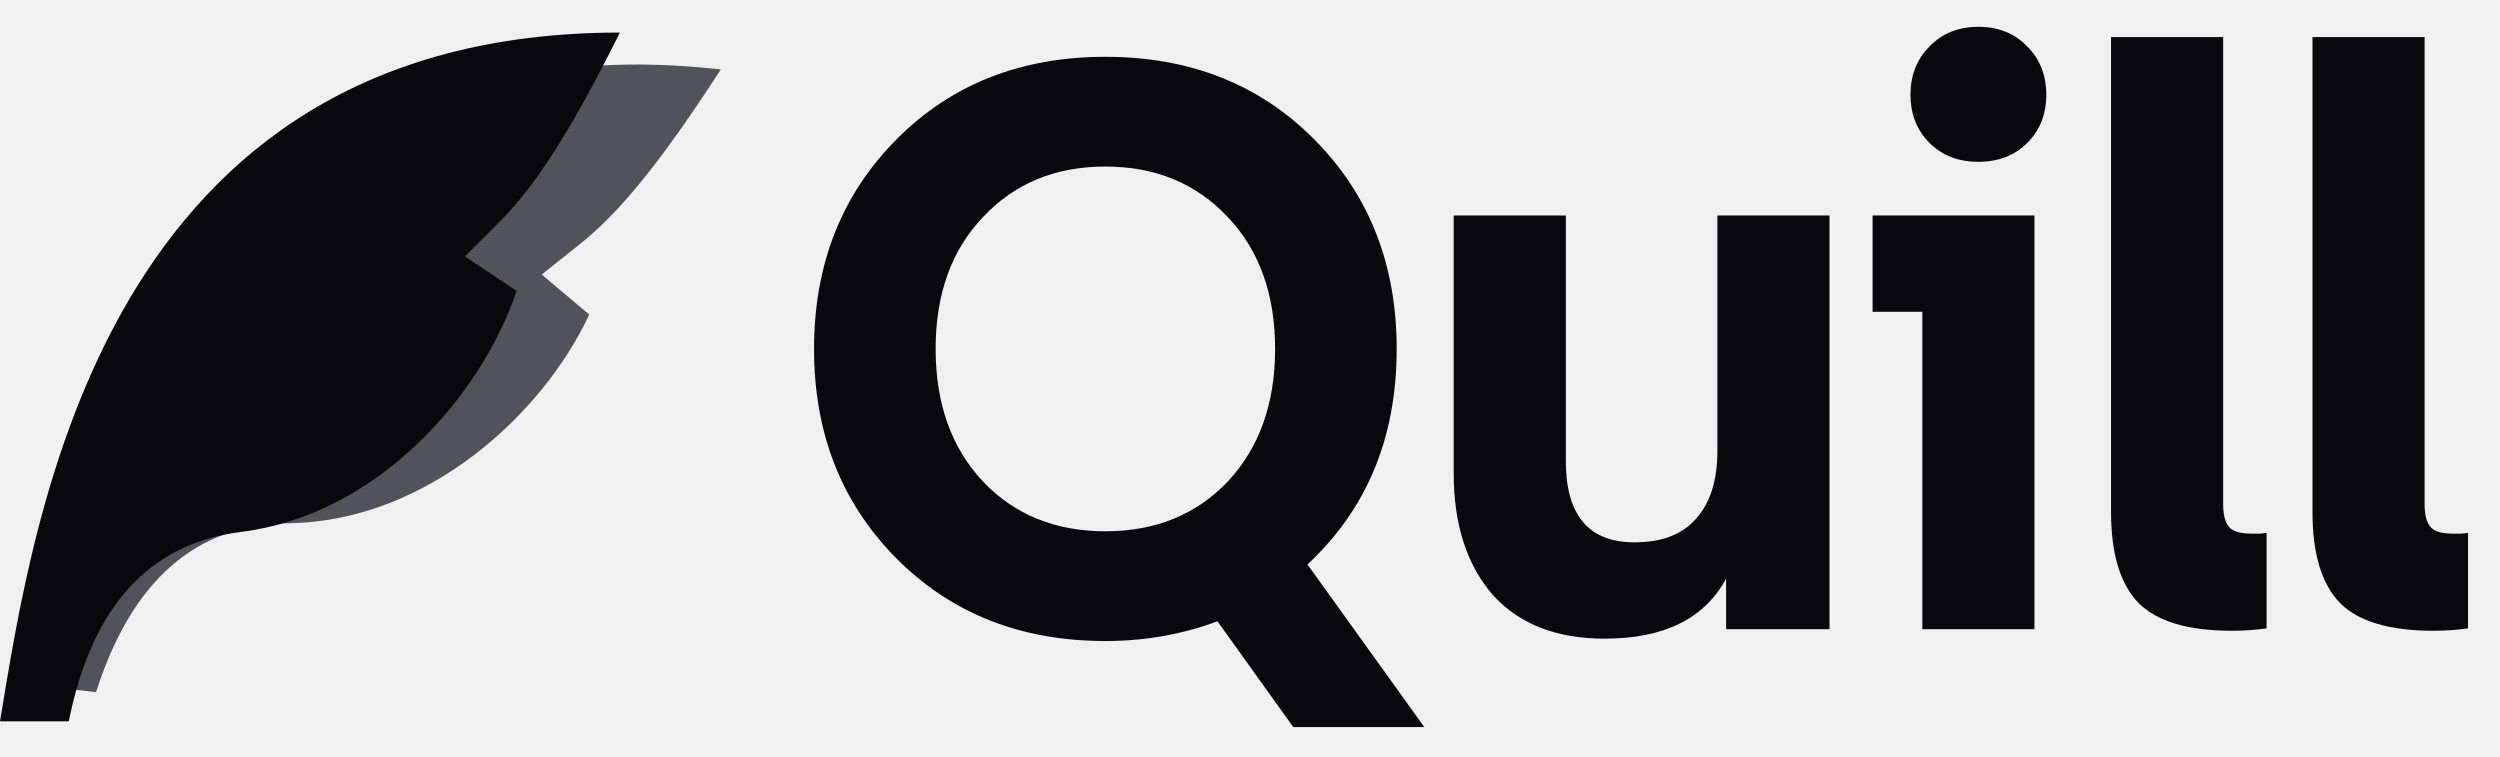
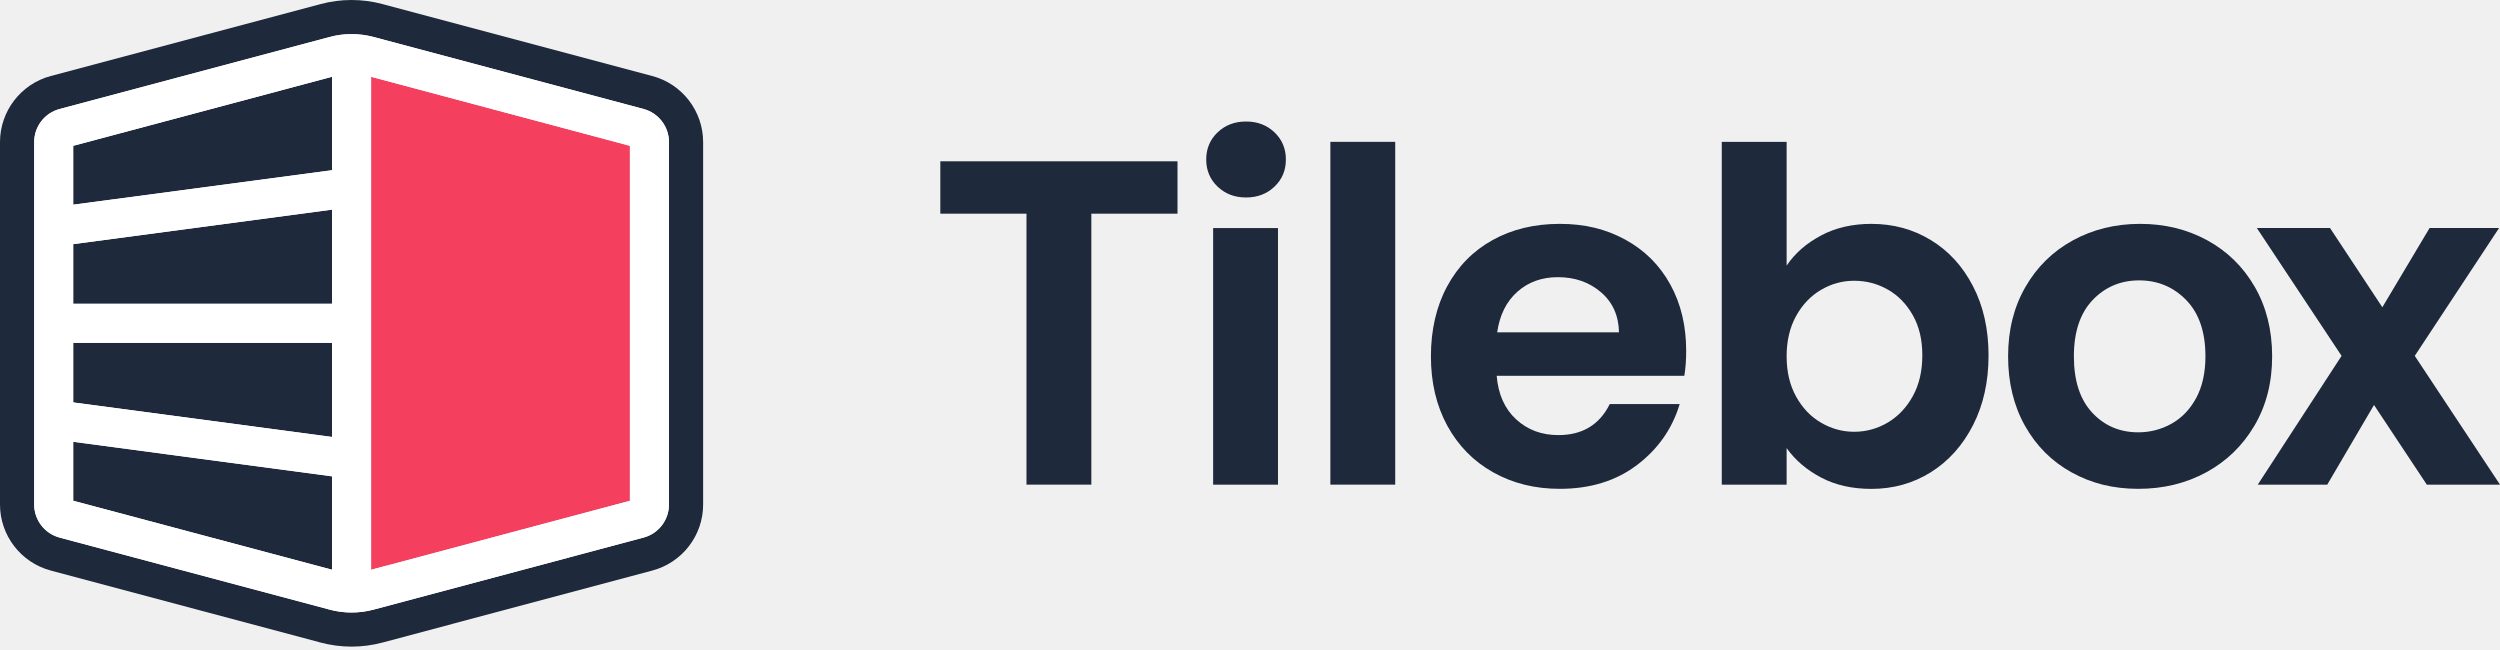
- <svg xmlns="http://www.w3.org/2000/svg" width="76" height="23" viewBox="0 0 76 23" fill="none">
-   <path d="M75.028 16.199V19.103C74.692 19.151 74.34 19.175 73.972 19.175C72.644 19.175 71.7 18.895 71.14 18.335C70.58 17.759 70.3 16.839 70.3 15.575V1.127H73.708V15.335C73.708 15.639 73.764 15.863 73.876 16.007C73.988 16.151 74.22 16.223 74.572 16.223C74.652 16.223 74.74 16.223 74.836 16.223C74.948 16.207 75.012 16.199 75.028 16.199Z" fill="#09090B" />
-   <path d="M68.904 16.199V19.103C68.568 19.151 68.216 19.175 67.848 19.175C66.52 19.175 65.576 18.895 65.016 18.335C64.456 17.759 64.176 16.839 64.176 15.575V1.127H67.584V15.335C67.584 15.639 67.64 15.863 67.752 16.007C67.864 16.151 68.096 16.223 68.448 16.223C68.528 16.223 68.616 16.223 68.712 16.223C68.824 16.207 68.888 16.199 68.904 16.199Z" fill="#09090B" />
-   <path d="M56.927 9.479V6.551H61.847V19.127H58.439V9.479H56.927ZM61.631 4.343C61.247 4.727 60.751 4.919 60.143 4.919C59.535 4.919 59.039 4.727 58.655 4.343C58.271 3.959 58.079 3.471 58.079 2.879C58.079 2.287 58.271 1.799 58.655 1.415C59.039 1.015 59.535 0.815 60.143 0.815C60.751 0.815 61.247 1.015 61.631 1.415C62.015 1.799 62.207 2.287 62.207 2.879C62.207 3.471 62.015 3.959 61.631 4.343Z" fill="#09090B" />
-   <path d="M52.209 13.703V6.551H55.617V19.127H52.473V17.591C51.817 18.807 50.585 19.415 48.777 19.415C47.305 19.415 46.169 18.967 45.369 18.071C44.585 17.159 44.193 15.935 44.193 14.399V6.551H47.601V14.015C47.601 15.663 48.297 16.487 49.689 16.487C50.521 16.487 51.145 16.247 51.561 15.767C51.993 15.287 52.209 14.599 52.209 13.703Z" fill="#09090B" />
-   <path d="M42.459 10.607C42.459 13.295 41.555 15.479 39.747 17.159L43.299 22.103H39.315L37.011 18.887C35.939 19.287 34.803 19.487 33.603 19.487C31.027 19.487 28.907 18.647 27.243 16.967C25.579 15.287 24.747 13.167 24.747 10.607C24.747 8.047 25.579 5.927 27.243 4.247C28.907 2.567 31.027 1.727 33.603 1.727C36.179 1.727 38.299 2.567 39.963 4.247C41.627 5.927 42.459 8.047 42.459 10.607ZM37.323 14.639C38.283 13.615 38.763 12.271 38.763 10.607C38.763 8.943 38.283 7.607 37.323 6.599C36.363 5.575 35.123 5.063 33.603 5.063C32.083 5.063 30.843 5.575 29.883 6.599C28.923 7.607 28.443 8.943 28.443 10.607C28.443 12.271 28.923 13.615 29.883 14.639C30.843 15.647 32.083 16.151 33.603 16.151C35.123 16.151 36.363 15.647 37.323 14.639Z" fill="#09090B" />
-   <path d="M21.913 2.111C6.308 0.352 2.585 14.682 0.841 20.807C1.534 20.885 2.227 20.963 2.92 21.041C4.003 17.652 5.953 15.94 8.768 15.906C12.988 15.855 16.52 12.566 17.912 9.562L16.469 8.346C16.855 8.038 17.241 7.73 17.626 7.423C18.784 6.5 20.005 5.057 21.913 2.111Z" fill="#52525B" />
-   <path d="M18.845 0.99C3.141 0.99 1.047 15.647 0 21.928C0.698 21.928 1.395 21.928 2.092 21.928C2.789 18.439 4.535 16.52 7.329 16.17C11.516 15.647 14.657 11.982 15.704 8.842L14.133 7.795C14.482 7.446 14.832 7.097 15.181 6.748C16.227 5.701 17.279 4.131 18.845 0.99Z" fill="#09090B" />
+ <svg xmlns="http://www.w3.org/2000/svg" width="400" height="104" viewBox="0 0 400 104" fill="none">
+   <path d="M188.4 25.809V34.188H174.614V77.542H164.238V34.188H150.452V25.809H188.4Z" fill="#1E293B" />
+   <path d="M194.808 29.853C193.596 28.693 192.994 27.245 192.994 25.519C192.994 23.793 193.596 22.345 194.808 21.185C196.02 20.026 197.537 19.441 199.368 19.441C201.199 19.441 202.717 20.026 203.929 21.185C205.141 22.345 205.742 23.793 205.742 25.519C205.742 27.245 205.141 28.693 203.929 29.853C202.717 31.012 201.199 31.597 199.368 31.597C197.537 31.597 196.02 31.012 194.808 29.853ZM204.478 36.488V77.549H194.102V36.488H204.478Z" fill="#1E293B" />
+   <path d="M223.235 22.695V77.542H212.859V22.695H223.235Z" fill="#1E293B" />
+   <path d="M269.483 60.129H239.47C239.714 63.093 240.752 65.413 242.583 67.096C244.414 68.779 246.664 69.616 249.332 69.616C253.186 69.616 255.924 67.959 257.564 64.646H268.751C267.565 68.596 265.289 71.848 261.932 74.394C258.575 76.94 254.451 78.213 249.559 78.213C245.609 78.213 242.06 77.341 238.921 75.58C235.782 73.827 233.34 71.342 231.579 68.133C229.826 64.925 228.946 61.219 228.946 57.016C228.946 52.813 229.809 49.037 231.535 45.828C233.262 42.62 235.686 40.143 238.799 38.417C241.912 36.69 245.496 35.818 249.55 35.818C253.605 35.818 256.953 36.655 260.04 38.338C263.127 40.021 265.525 42.402 267.234 45.489C268.943 48.575 269.789 52.124 269.789 56.127C269.789 57.609 269.693 58.943 269.492 60.129H269.483ZM259.037 53.162C258.985 50.494 258.026 48.357 256.151 46.753C254.276 45.148 251.974 44.346 249.263 44.346C246.69 44.346 244.528 45.122 242.775 46.683C241.022 48.244 239.95 50.398 239.549 53.17H259.037V53.162Z" fill="#1E293B" />
+   <path d="M291.38 37.667C293.725 36.429 296.411 35.819 299.419 35.819C302.924 35.819 306.098 36.682 308.941 38.417C311.784 40.143 314.033 42.602 315.681 45.794C317.338 48.985 318.166 52.674 318.166 56.877C318.166 61.079 317.338 64.794 315.681 68.029C314.025 71.264 311.775 73.775 308.941 75.554C306.098 77.333 302.924 78.222 299.419 78.222C296.358 78.222 293.673 77.621 291.38 76.409C289.078 75.197 287.238 73.627 285.86 71.7V77.551H275.484V22.704H285.86V42.498C287.194 40.518 289.034 38.914 291.38 37.676V37.667ZM306.055 50.45C305.043 48.645 303.709 47.276 302.052 46.334C300.396 45.393 298.608 44.922 296.681 44.922C294.754 44.922 293.036 45.401 291.38 46.369C289.723 47.328 288.389 48.732 287.377 50.555C286.366 52.386 285.86 54.531 285.86 57.007C285.86 59.484 286.366 61.629 287.377 63.451C288.389 65.282 289.723 66.677 291.38 67.636C293.036 68.604 294.798 69.084 296.681 69.084C298.565 69.084 300.396 68.587 302.052 67.602C303.709 66.616 305.043 65.204 306.055 63.373C307.066 61.541 307.572 59.37 307.572 56.85C307.572 54.33 307.066 52.246 306.055 50.441V50.45Z" fill="#1E293B" />
+   <path d="M331.446 75.58C328.281 73.827 325.804 71.342 323.999 68.133C322.194 64.925 321.296 61.219 321.296 57.016C321.296 52.813 322.22 49.107 324.078 45.898C325.926 42.69 328.464 40.204 331.672 38.452C334.881 36.699 338.465 35.818 342.424 35.818C346.383 35.818 349.958 36.699 353.166 38.452C356.375 40.204 358.913 42.69 360.761 45.898C362.61 49.107 363.543 52.813 363.543 57.016C363.543 61.219 362.592 64.925 360.692 68.133C358.791 71.342 356.218 73.827 352.983 75.58C349.748 77.333 346.13 78.213 342.127 78.213C338.125 78.213 334.62 77.341 331.454 75.58H331.446ZM347.42 67.802C349.077 66.886 350.394 65.517 351.388 63.686C352.373 61.855 352.87 59.632 352.87 57.016C352.87 53.109 351.841 50.11 349.792 48.008C347.743 45.907 345.232 44.861 342.267 44.861C339.302 44.861 336.817 45.916 334.82 48.008C332.823 50.11 331.821 53.109 331.821 57.016C331.821 60.922 332.797 63.922 334.751 66.023C336.704 68.125 339.163 69.171 342.127 69.171C344.002 69.171 345.772 68.718 347.429 67.802H347.42Z" fill="#1E293B" />
+   <path d="M388.29 77.543L379.84 64.795L372.359 77.543H361.241L374.652 56.939L361.093 36.482H372.803L381.174 49.161L388.734 36.482H399.852L386.363 56.939L400 77.543H388.29Z" fill="#1E293B" />
+   <path d="M112.501 22.732V80.727C112.501 85.671 109.161 90.013 104.374 91.286L61.177 102.814C59.564 103.241 57.907 103.459 56.251 103.459C54.594 103.459 52.92 103.241 51.315 102.814L8.118 91.286C3.34 90.013 0 85.671 0 80.727V22.732C0 17.788 3.34 13.437 8.118 12.164L51.315 0.645C52.928 0.218 54.585 0 56.251 0C57.916 0 59.573 0.218 61.177 0.645L104.374 12.164C109.153 13.437 112.501 17.788 112.501 22.732ZM107.034 80.727V22.732C107.034 20.256 105.36 18.085 102.971 17.439L59.773 5.921C57.471 5.302 55.03 5.302 52.728 5.921L9.522 17.448C7.133 18.085 5.467 20.256 5.467 22.732V80.727C5.467 83.194 7.133 85.365 9.522 86.011L52.728 97.538C53.879 97.843 55.065 98 56.251 98C57.436 98 58.614 97.843 59.773 97.538L102.971 86.011C105.36 85.374 107.034 83.194 107.034 80.727Z" fill="#1E293B" />
+   <path d="M100.785 23.334V80.125L59.375 91.164V12.286L100.785 23.334Z" fill="#F43F5E" />
+   <path d="M53.123 76.219V91.164L11.714 80.125V70.69L53.123 76.219Z" fill="#1E293B" />
+   <path d="M53.123 54.845V69.912L11.714 64.384V54.845H53.123Z" fill="#1E293B" />
+   <path d="M53.123 33.543V48.593H11.714V39.062L53.123 33.543Z" fill="#1E293B" />
+   <path d="M53.123 12.286V27.24L11.714 32.751V23.334L53.123 12.286Z" fill="#1E293B" />
+   <path d="M102.974 17.439L59.776 5.92C57.474 5.301 55.033 5.301 52.731 5.92L9.525 17.448C7.136 18.084 5.47 20.256 5.47 22.732V80.726C5.47 83.194 7.136 85.365 9.525 86.01L52.731 97.538C53.882 97.843 55.068 98 56.254 98C57.44 98 58.617 97.843 59.776 97.538L102.974 86.01C105.363 85.374 107.037 83.194 107.037 80.726V22.732C107.037 20.256 105.363 18.084 102.974 17.439ZM100.785 80.125L59.375 91.164V12.286L100.785 23.334V80.125ZM53.123 54.846V69.914L11.714 64.394V54.855H53.123V54.846ZM11.714 48.594V39.064L53.123 33.544V48.603H11.714V48.594ZM53.123 76.21V91.155L11.714 80.116V70.69L53.123 76.21ZM53.123 27.231L11.714 32.751V23.325L53.123 12.277V27.231Z" fill="white" />
</svg>
